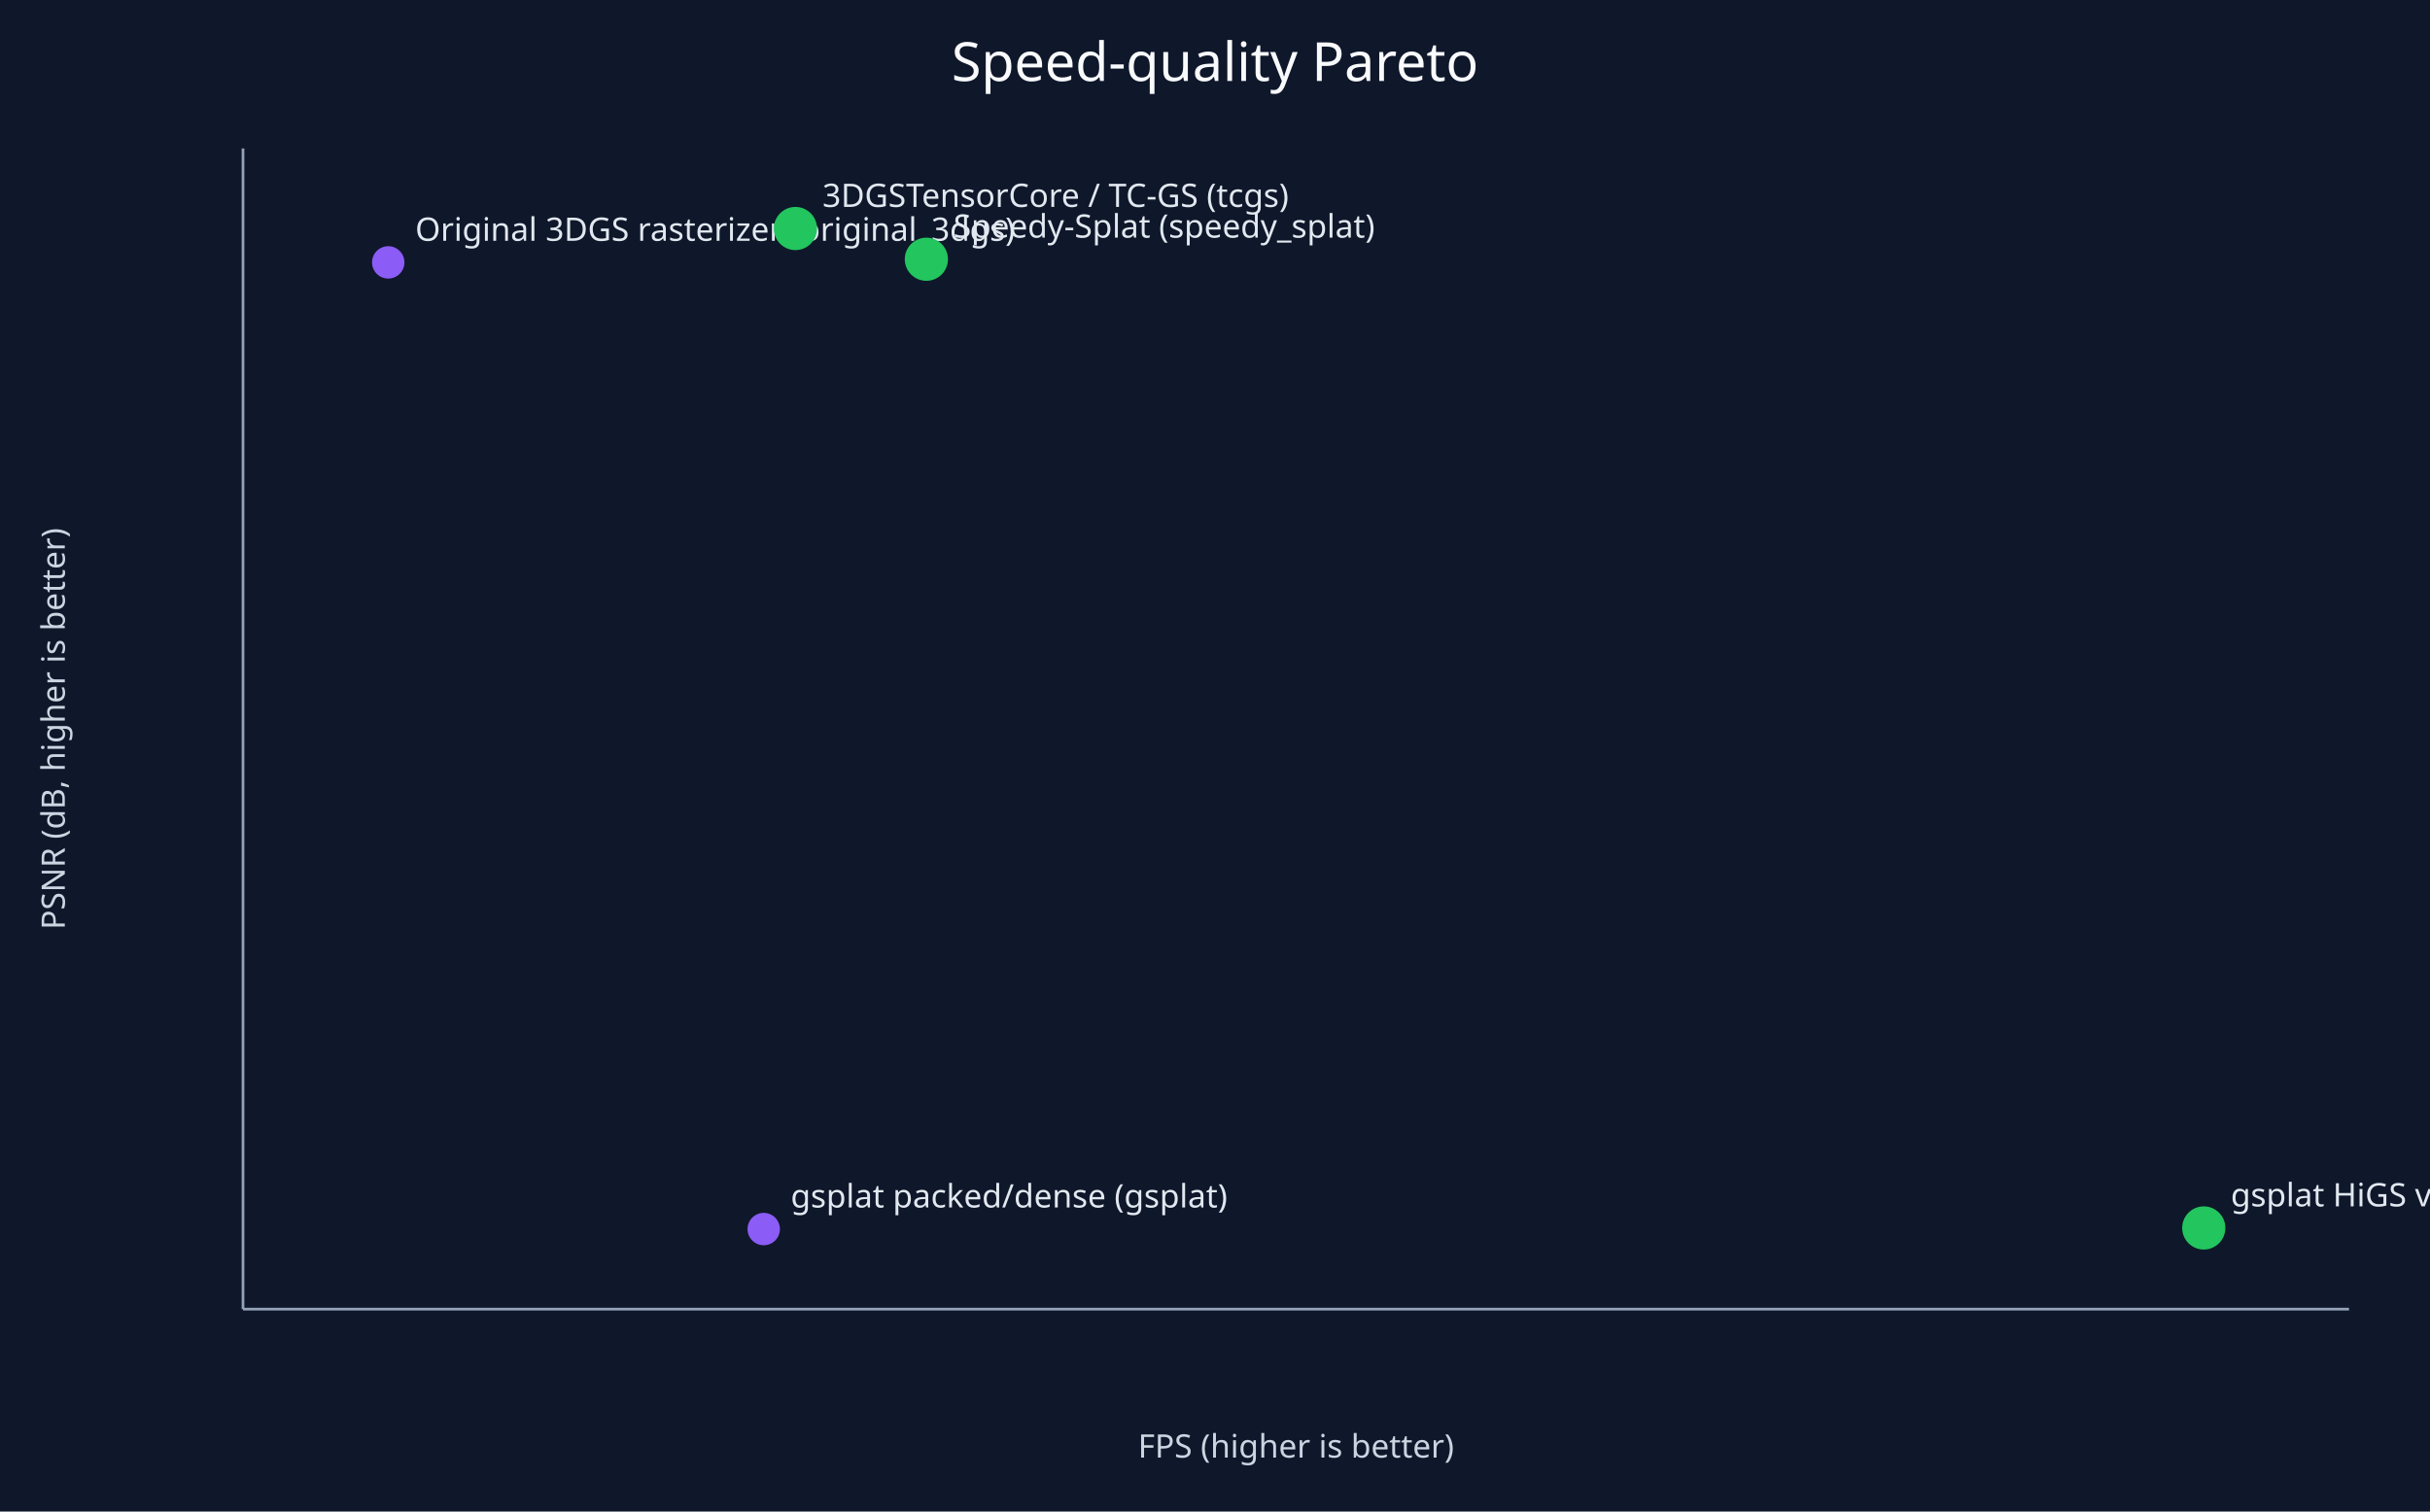
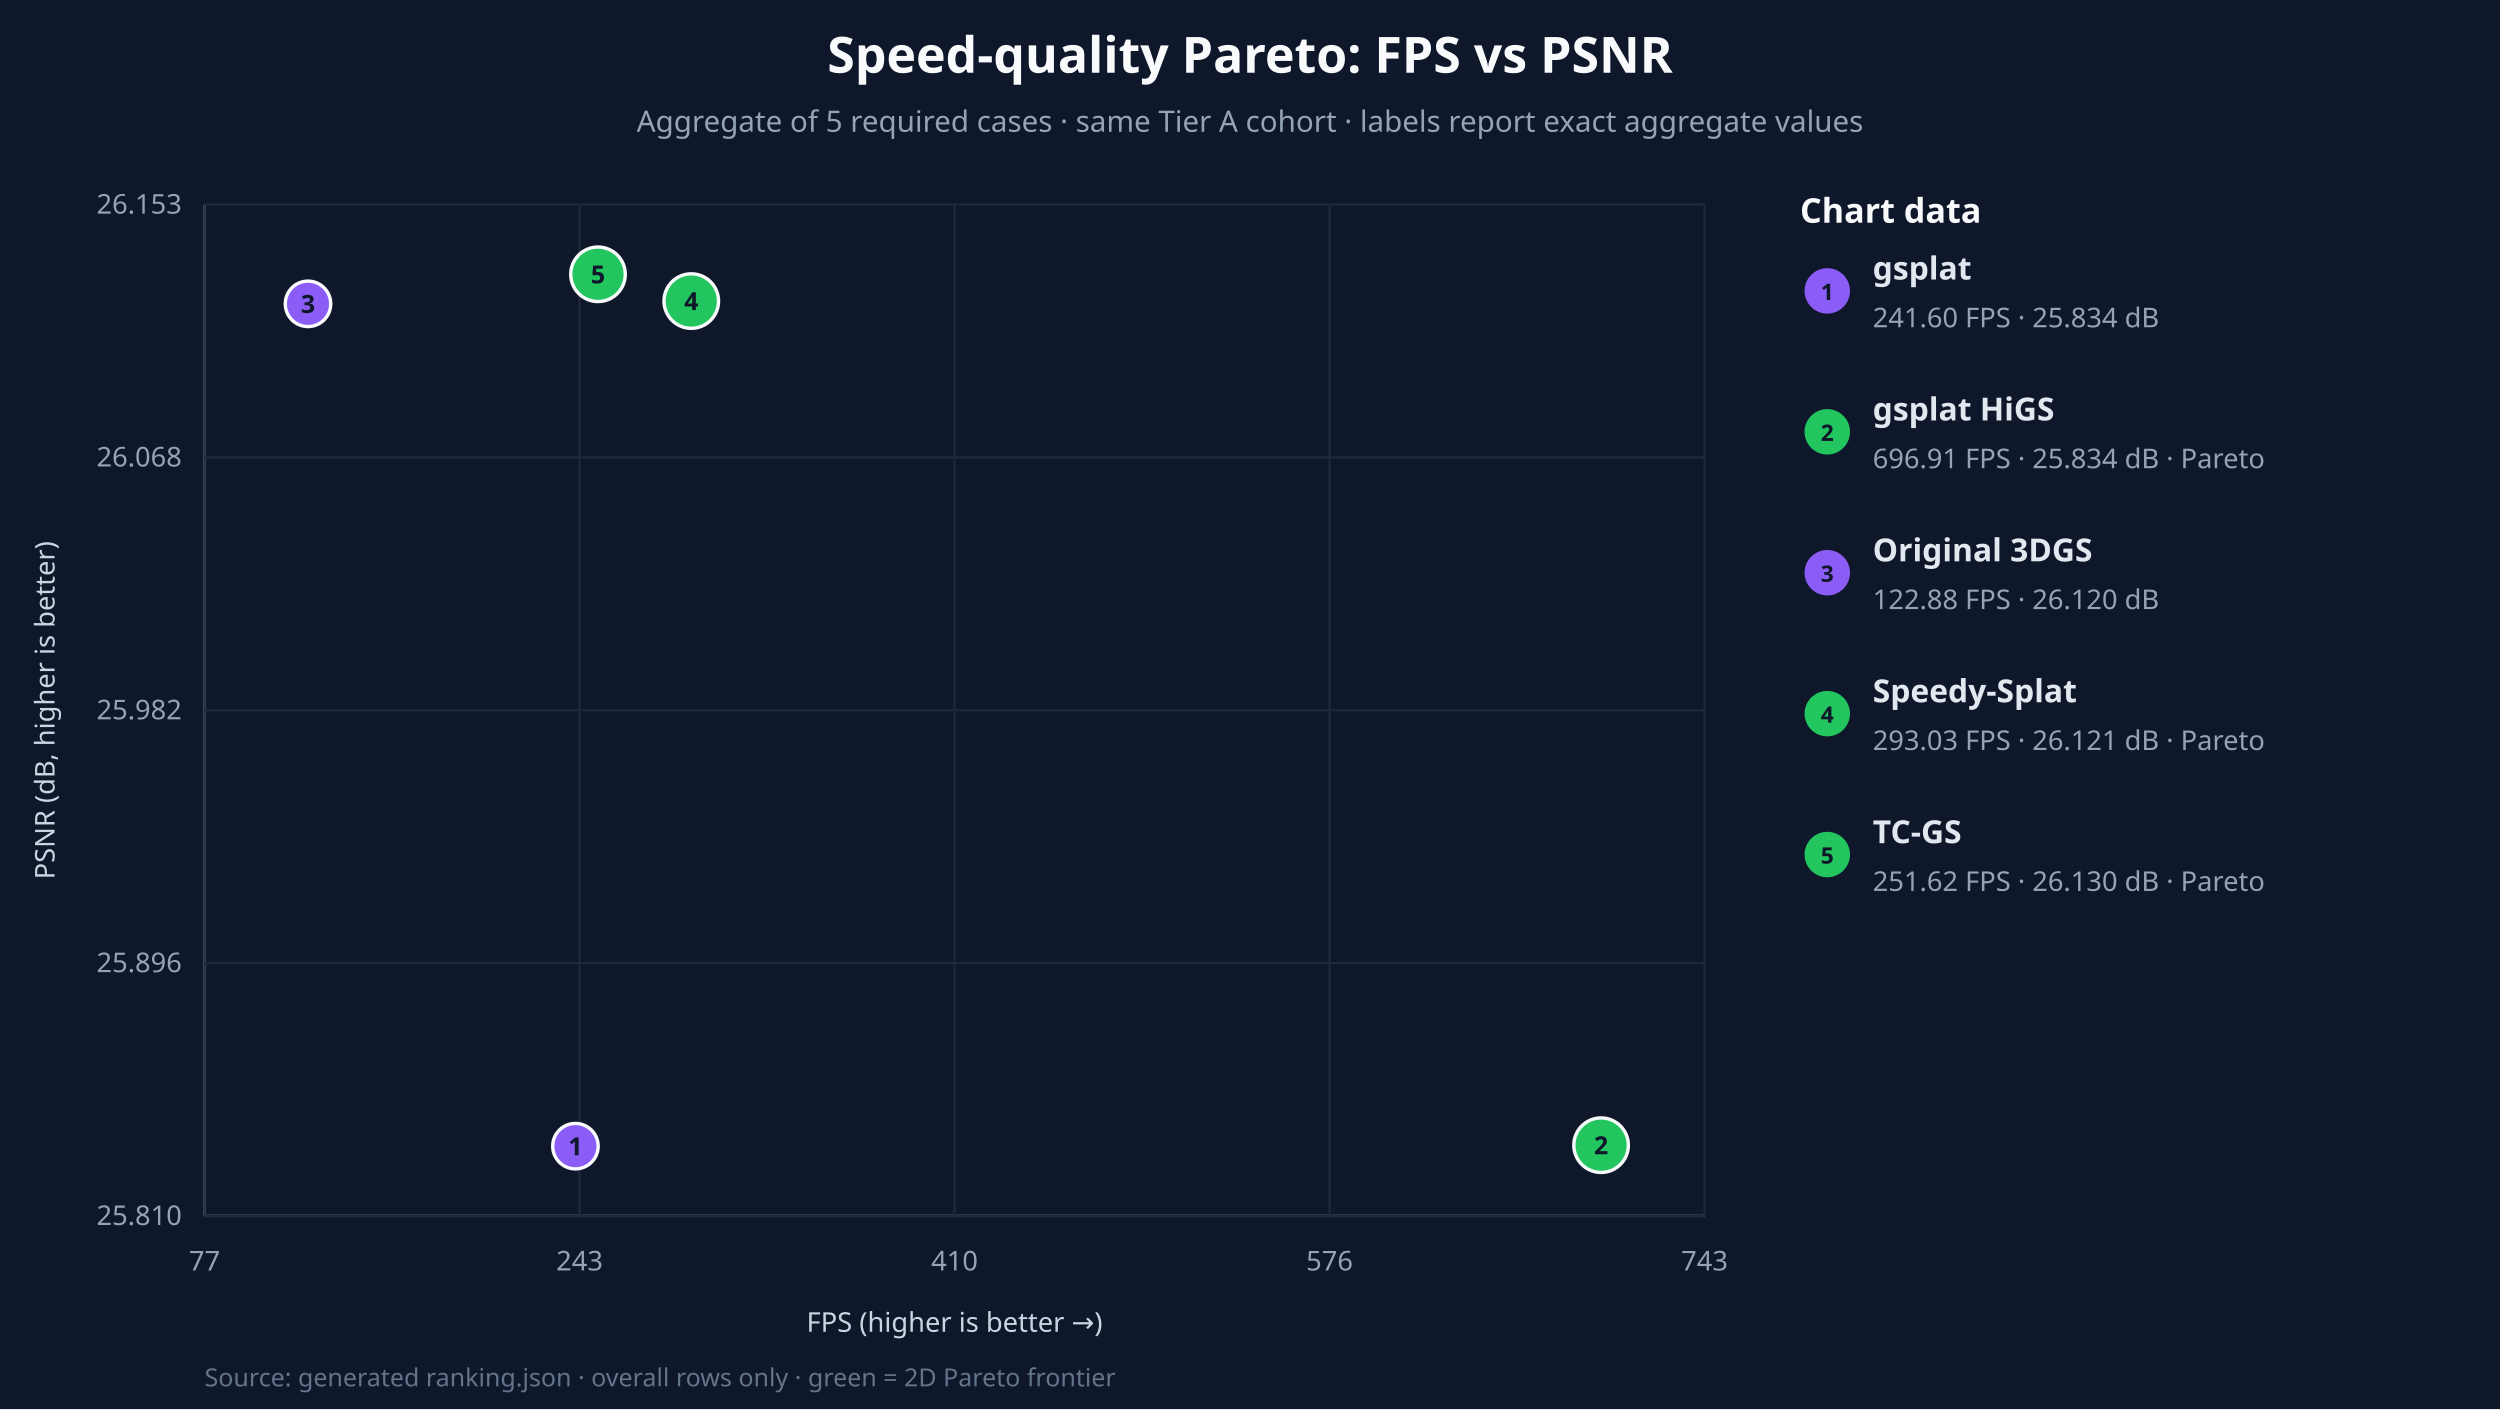
- <svg xmlns="http://www.w3.org/2000/svg" width="900" height="560" viewBox="0 0 900 560">
+ <svg xmlns="http://www.w3.org/2000/svg" width="1100" height="620" viewBox="0 0 1100 620">
  <rect width="100%" height="100%" fill="#0f172a" />
-   <text x="450.0" y="30" text-anchor="middle" fill="#f8fafc" font-family="system-ui" font-size="20">Speed-quality Pareto</text>
-   <line x1="90" y1="485" x2="870" y2="485" stroke="#94a3b8" />
-   <line x1="90" y1="55" x2="90" y2="485" stroke="#94a3b8" />
-   <text x="480.0" y="540" text-anchor="middle" fill="#cbd5e1" font-family="system-ui">FPS (higher is better)</text>
-   <text transform="translate(24 270.0) rotate(-90)" text-anchor="middle" fill="#cbd5e1" font-family="system-ui">PSNR (dB, higher is better)</text>
-   <circle cx="282.86" cy="455.34" r="6" fill="#8b5cf6" />
-   <text x="292.86" y="447.34" fill="#e2e8f0" font-family="system-ui" font-size="12">gsplat packed/dense (gsplat)</text>
-   <circle cx="816.21" cy="454.93" r="8" fill="#22c55e" />
-   <text x="826.21" y="446.93" fill="#e2e8f0" font-family="system-ui" font-size="12">gsplat HiGS variants (gsplat_higs)</text>
-   <circle cx="143.79" cy="97.21" r="6" fill="#8b5cf6" />
-   <text x="153.79" y="89.21" fill="#e2e8f0" font-family="system-ui" font-size="12">Original 3DGS rasterizer (original_3dgs)</text>
-   <circle cx="343.10" cy="96.04" r="8" fill="#22c55e" />
-   <text x="353.10" y="88.04" fill="#e2e8f0" font-family="system-ui" font-size="12">Speedy-Splat (speedy_splat)</text>
-   <circle cx="294.60" cy="84.66" r="8" fill="#22c55e" />
-   <text x="304.60" y="76.66" fill="#e2e8f0" font-family="system-ui" font-size="12">3DGSTensorCore / TC-GS (tcgs)</text>
+   <text x="550.0" y="32" text-anchor="middle" fill="#f8fafc" font-family="system-ui" font-size="22" font-weight="700">Speed-quality Pareto: FPS vs PSNR</text>
+   <text x="550.0" y="58" text-anchor="middle" fill="#94a3b8" font-family="system-ui" font-size="13">Aggregate of 5 required cases · same Tier A cohort · labels report exact aggregate values</text>
+   <line x1="90" y1="535" x2="750" y2="535" stroke="#94a3b8" />
+   <line x1="90" y1="90" x2="90" y2="535" stroke="#94a3b8" />
+   <text x="420.0" y="586" text-anchor="middle" fill="#cbd5e1" font-family="system-ui">FPS (higher is better →)</text>
+   <text transform="translate(24 312.5) rotate(-90)" text-anchor="middle" fill="#cbd5e1" font-family="system-ui">PSNR (dB, higher is better)</text>
+   <text x="792" y="98" fill="#f8fafc" font-family="system-ui" font-size="15" font-weight="700">Chart data</text>
+   <line x1="90.00" y1="90" x2="90.00" y2="535" stroke="#1e293b" />
+   <text x="90.00" y="559" text-anchor="middle" fill="#94a3b8" font-family="system-ui" font-size="12">77</text>
+   <line x1="90" y1="535.00" x2="750" y2="535.00" stroke="#1e293b" />
+   <text x="80" y="539.00" text-anchor="end" fill="#94a3b8" font-family="system-ui" font-size="12">25.810</text>
+   <line x1="255.00" y1="90" x2="255.00" y2="535" stroke="#1e293b" />
+   <text x="255.00" y="559" text-anchor="middle" fill="#94a3b8" font-family="system-ui" font-size="12">243</text>
+   <line x1="90" y1="423.75" x2="750" y2="423.75" stroke="#1e293b" />
+   <text x="80" y="427.75" text-anchor="end" fill="#94a3b8" font-family="system-ui" font-size="12">25.896</text>
+   <line x1="420.00" y1="90" x2="420.00" y2="535" stroke="#1e293b" />
+   <text x="420.00" y="559" text-anchor="middle" fill="#94a3b8" font-family="system-ui" font-size="12">410</text>
+   <line x1="90" y1="312.50" x2="750" y2="312.50" stroke="#1e293b" />
+   <text x="80" y="316.50" text-anchor="end" fill="#94a3b8" font-family="system-ui" font-size="12">25.982</text>
+   <line x1="585.00" y1="90" x2="585.00" y2="535" stroke="#1e293b" />
+   <text x="585.00" y="559" text-anchor="middle" fill="#94a3b8" font-family="system-ui" font-size="12">576</text>
+   <line x1="90" y1="201.25" x2="750" y2="201.25" stroke="#1e293b" />
+   <text x="80" y="205.25" text-anchor="end" fill="#94a3b8" font-family="system-ui" font-size="12">26.068</text>
+   <line x1="750.00" y1="90" x2="750.00" y2="535" stroke="#1e293b" />
+   <text x="750.00" y="559" text-anchor="middle" fill="#94a3b8" font-family="system-ui" font-size="12">743</text>
+   <line x1="90" y1="90.00" x2="750" y2="90.00" stroke="#1e293b" />
+   <text x="80" y="94.00" text-anchor="end" fill="#94a3b8" font-family="system-ui" font-size="12">26.153</text>
+   <circle cx="253.19" cy="504.31" r="10" fill="#8b5cf6" stroke="#f8fafc" stroke-width="1.5" />
+   <text x="253.19" y="508.31" text-anchor="middle" fill="#0f172a" font-family="system-ui" font-size="11" font-weight="700">1</text>
+   <circle cx="804" cy="128" r="10" fill="#8b5cf6" />
+   <text x="804" y="132" text-anchor="middle" fill="#0f172a" font-family="system-ui" font-size="10" font-weight="700">1</text>
+   <text x="824" y="123" fill="#e2e8f0" font-family="system-ui" font-size="14" font-weight="700">gsplat</text>
+   <text x="824" y="144" fill="#94a3b8" font-family="system-ui" font-size="12">241.60 FPS · 25.834 dB</text>
+   <circle cx="704.48" cy="503.88" r="12" fill="#22c55e" stroke="#f8fafc" stroke-width="1.5" />
+   <text x="704.48" y="507.88" text-anchor="middle" fill="#0f172a" font-family="system-ui" font-size="11" font-weight="700">2</text>
+   <circle cx="804" cy="190" r="10" fill="#22c55e" />
+   <text x="804" y="194" text-anchor="middle" fill="#0f172a" font-family="system-ui" font-size="10" font-weight="700">2</text>
+   <text x="824" y="185" fill="#e2e8f0" font-family="system-ui" font-size="14" font-weight="700">gsplat HiGS</text>
+   <text x="824" y="206" fill="#94a3b8" font-family="system-ui" font-size="12">696.91 FPS · 25.834 dB · Pareto</text>
+   <circle cx="135.52" cy="133.69" r="10" fill="#8b5cf6" stroke="#f8fafc" stroke-width="1.5" />
+   <text x="135.52" y="137.69" text-anchor="middle" fill="#0f172a" font-family="system-ui" font-size="11" font-weight="700">3</text>
+   <circle cx="804" cy="252" r="10" fill="#8b5cf6" />
+   <text x="804" y="256" text-anchor="middle" fill="#0f172a" font-family="system-ui" font-size="10" font-weight="700">3</text>
+   <text x="824" y="247" fill="#e2e8f0" font-family="system-ui" font-size="14" font-weight="700">Original 3DGS</text>
+   <text x="824" y="268" fill="#94a3b8" font-family="system-ui" font-size="12">122.88 FPS · 26.120 dB</text>
+   <circle cx="304.16" cy="132.47" r="12" fill="#22c55e" stroke="#f8fafc" stroke-width="1.5" />
+   <text x="304.16" y="136.47" text-anchor="middle" fill="#0f172a" font-family="system-ui" font-size="11" font-weight="700">4</text>
+   <circle cx="804" cy="314" r="10" fill="#22c55e" />
+   <text x="804" y="318" text-anchor="middle" fill="#0f172a" font-family="system-ui" font-size="10" font-weight="700">4</text>
+   <text x="824" y="309" fill="#e2e8f0" font-family="system-ui" font-size="14" font-weight="700">Speedy-Splat</text>
+   <text x="824" y="330" fill="#94a3b8" font-family="system-ui" font-size="12">293.03 FPS · 26.121 dB · Pareto</text>
+   <circle cx="263.12" cy="120.69" r="12" fill="#22c55e" stroke="#f8fafc" stroke-width="1.5" />
+   <text x="263.12" y="124.69" text-anchor="middle" fill="#0f172a" font-family="system-ui" font-size="11" font-weight="700">5</text>
+   <circle cx="804" cy="376" r="10" fill="#22c55e" />
+   <text x="804" y="380" text-anchor="middle" fill="#0f172a" font-family="system-ui" font-size="10" font-weight="700">5</text>
+   <text x="824" y="371" fill="#e2e8f0" font-family="system-ui" font-size="14" font-weight="700">TC-GS</text>
+   <text x="824" y="392" fill="#94a3b8" font-family="system-ui" font-size="12">251.62 FPS · 26.130 dB · Pareto</text>
+   <text x="90" y="610" fill="#64748b" font-family="system-ui" font-size="11">Source: generated ranking.json · overall rows only · green = 2D Pareto frontier</text>
</svg>
